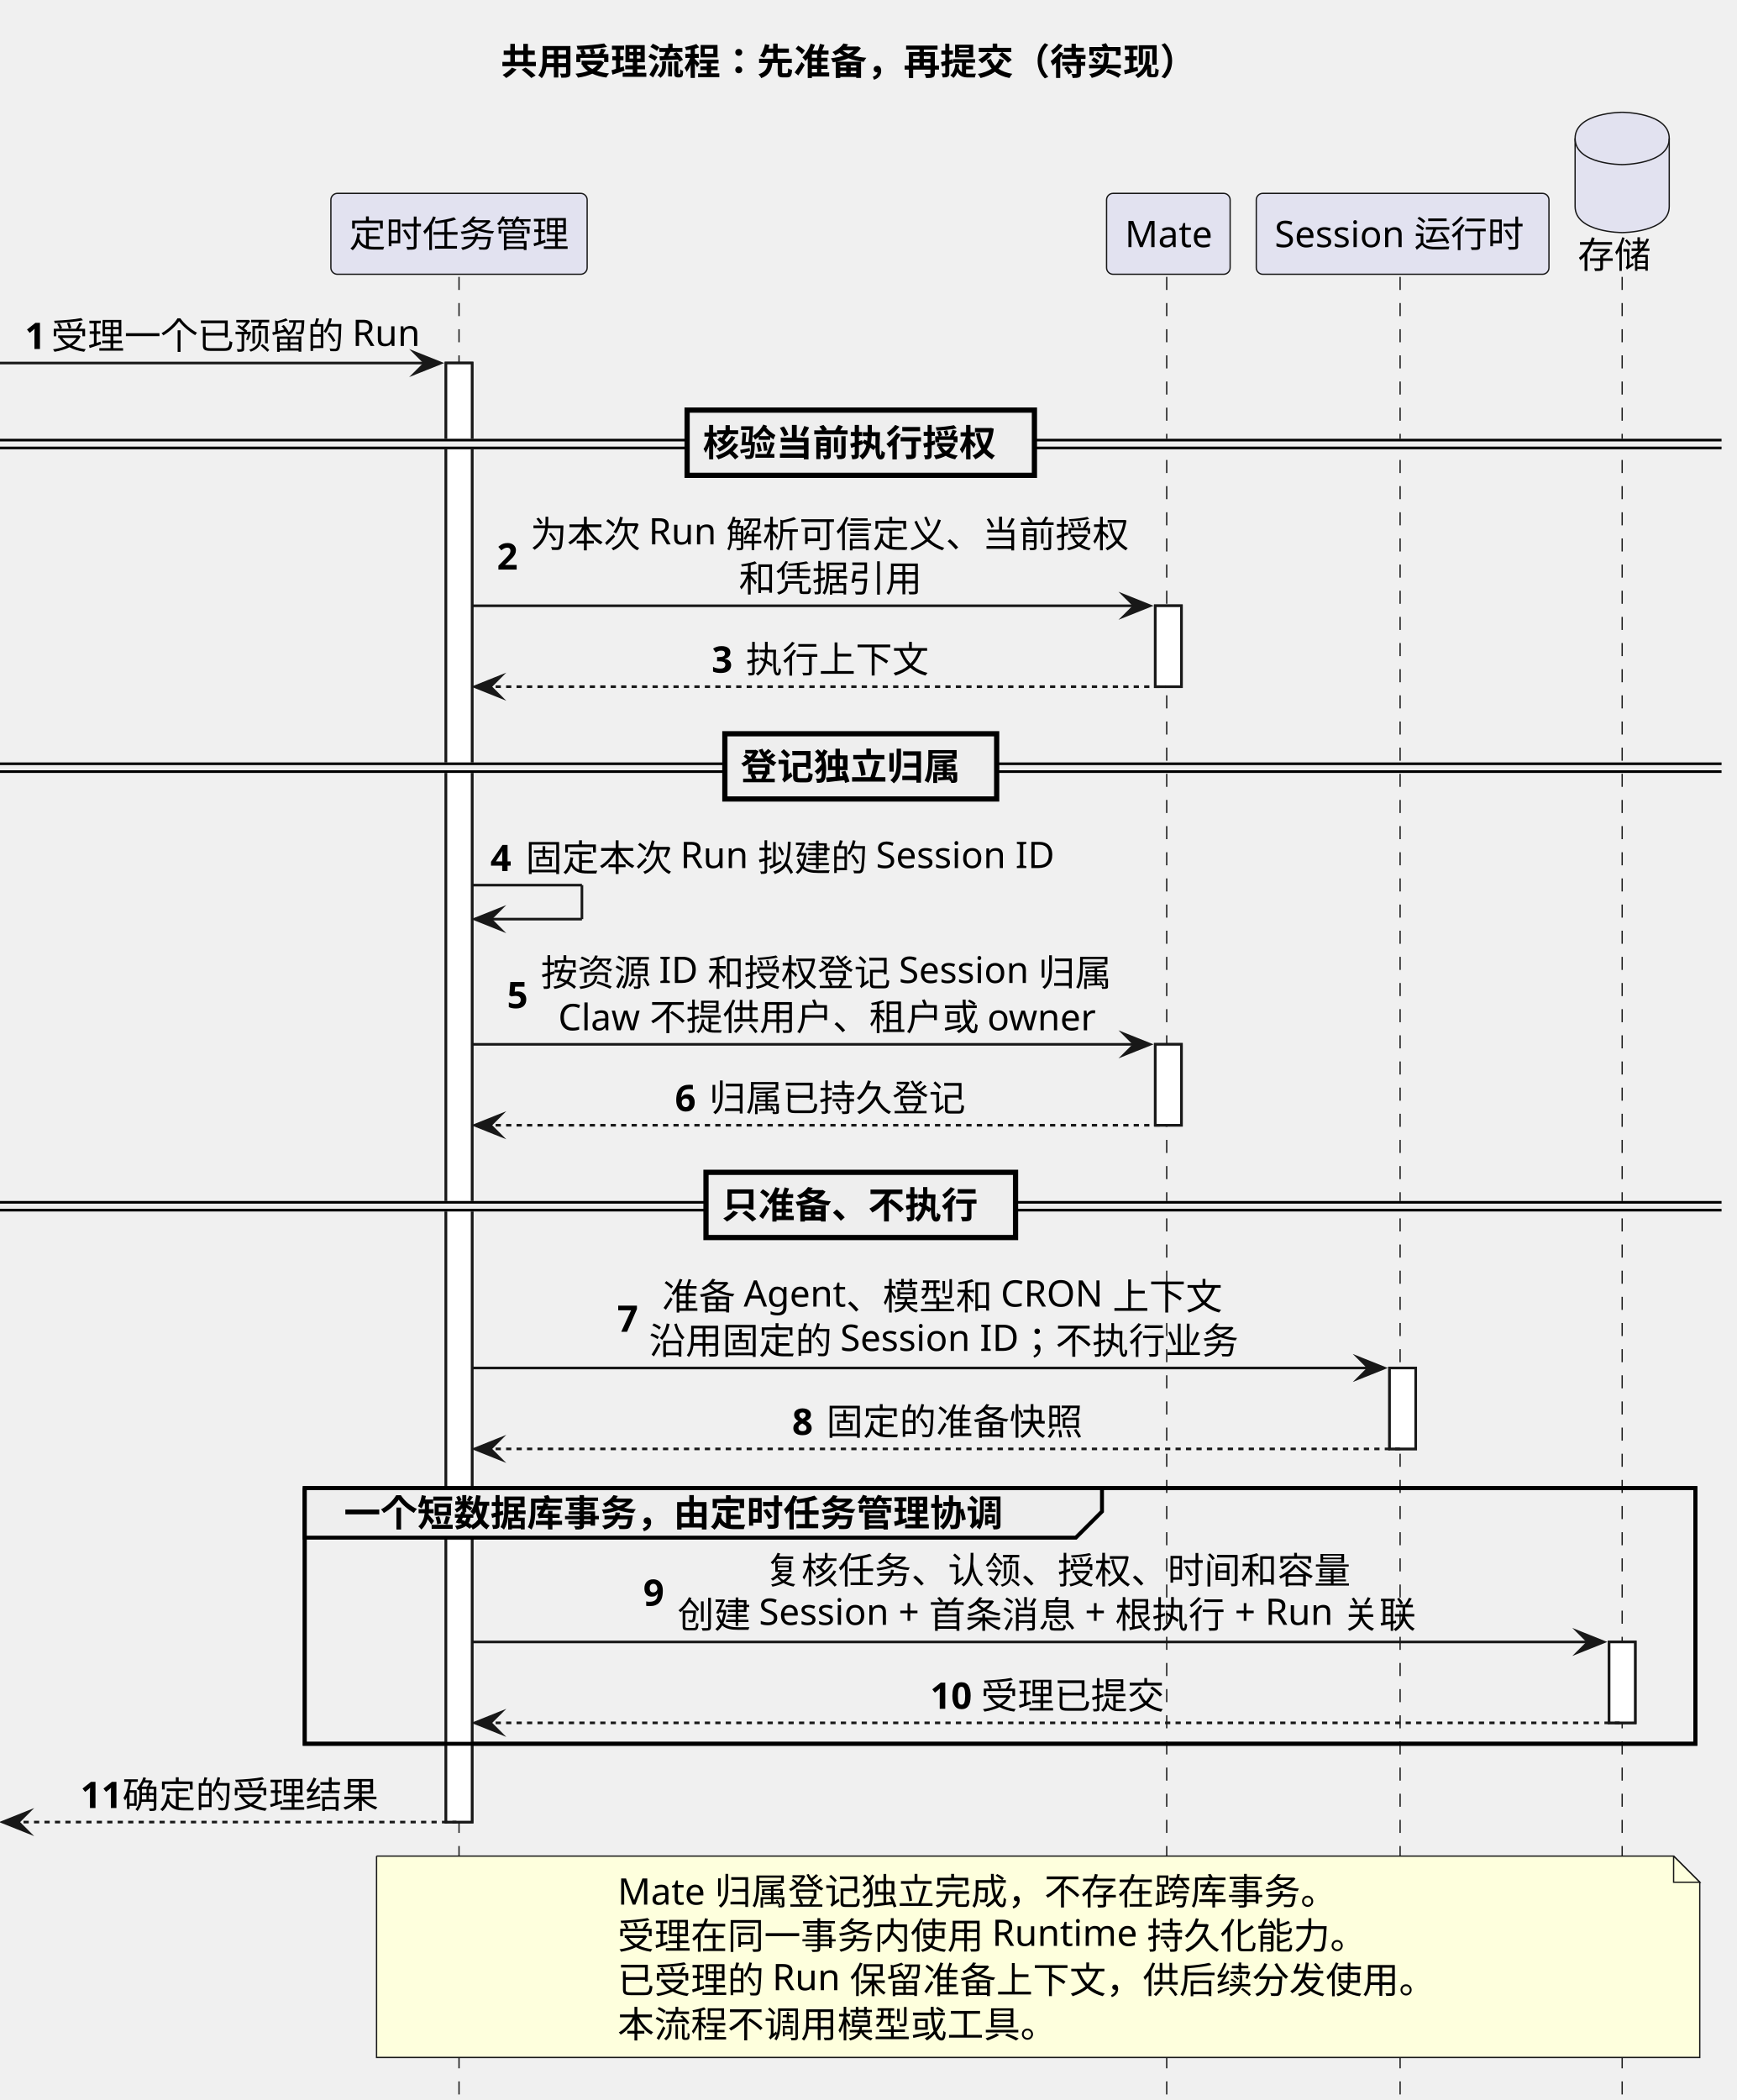
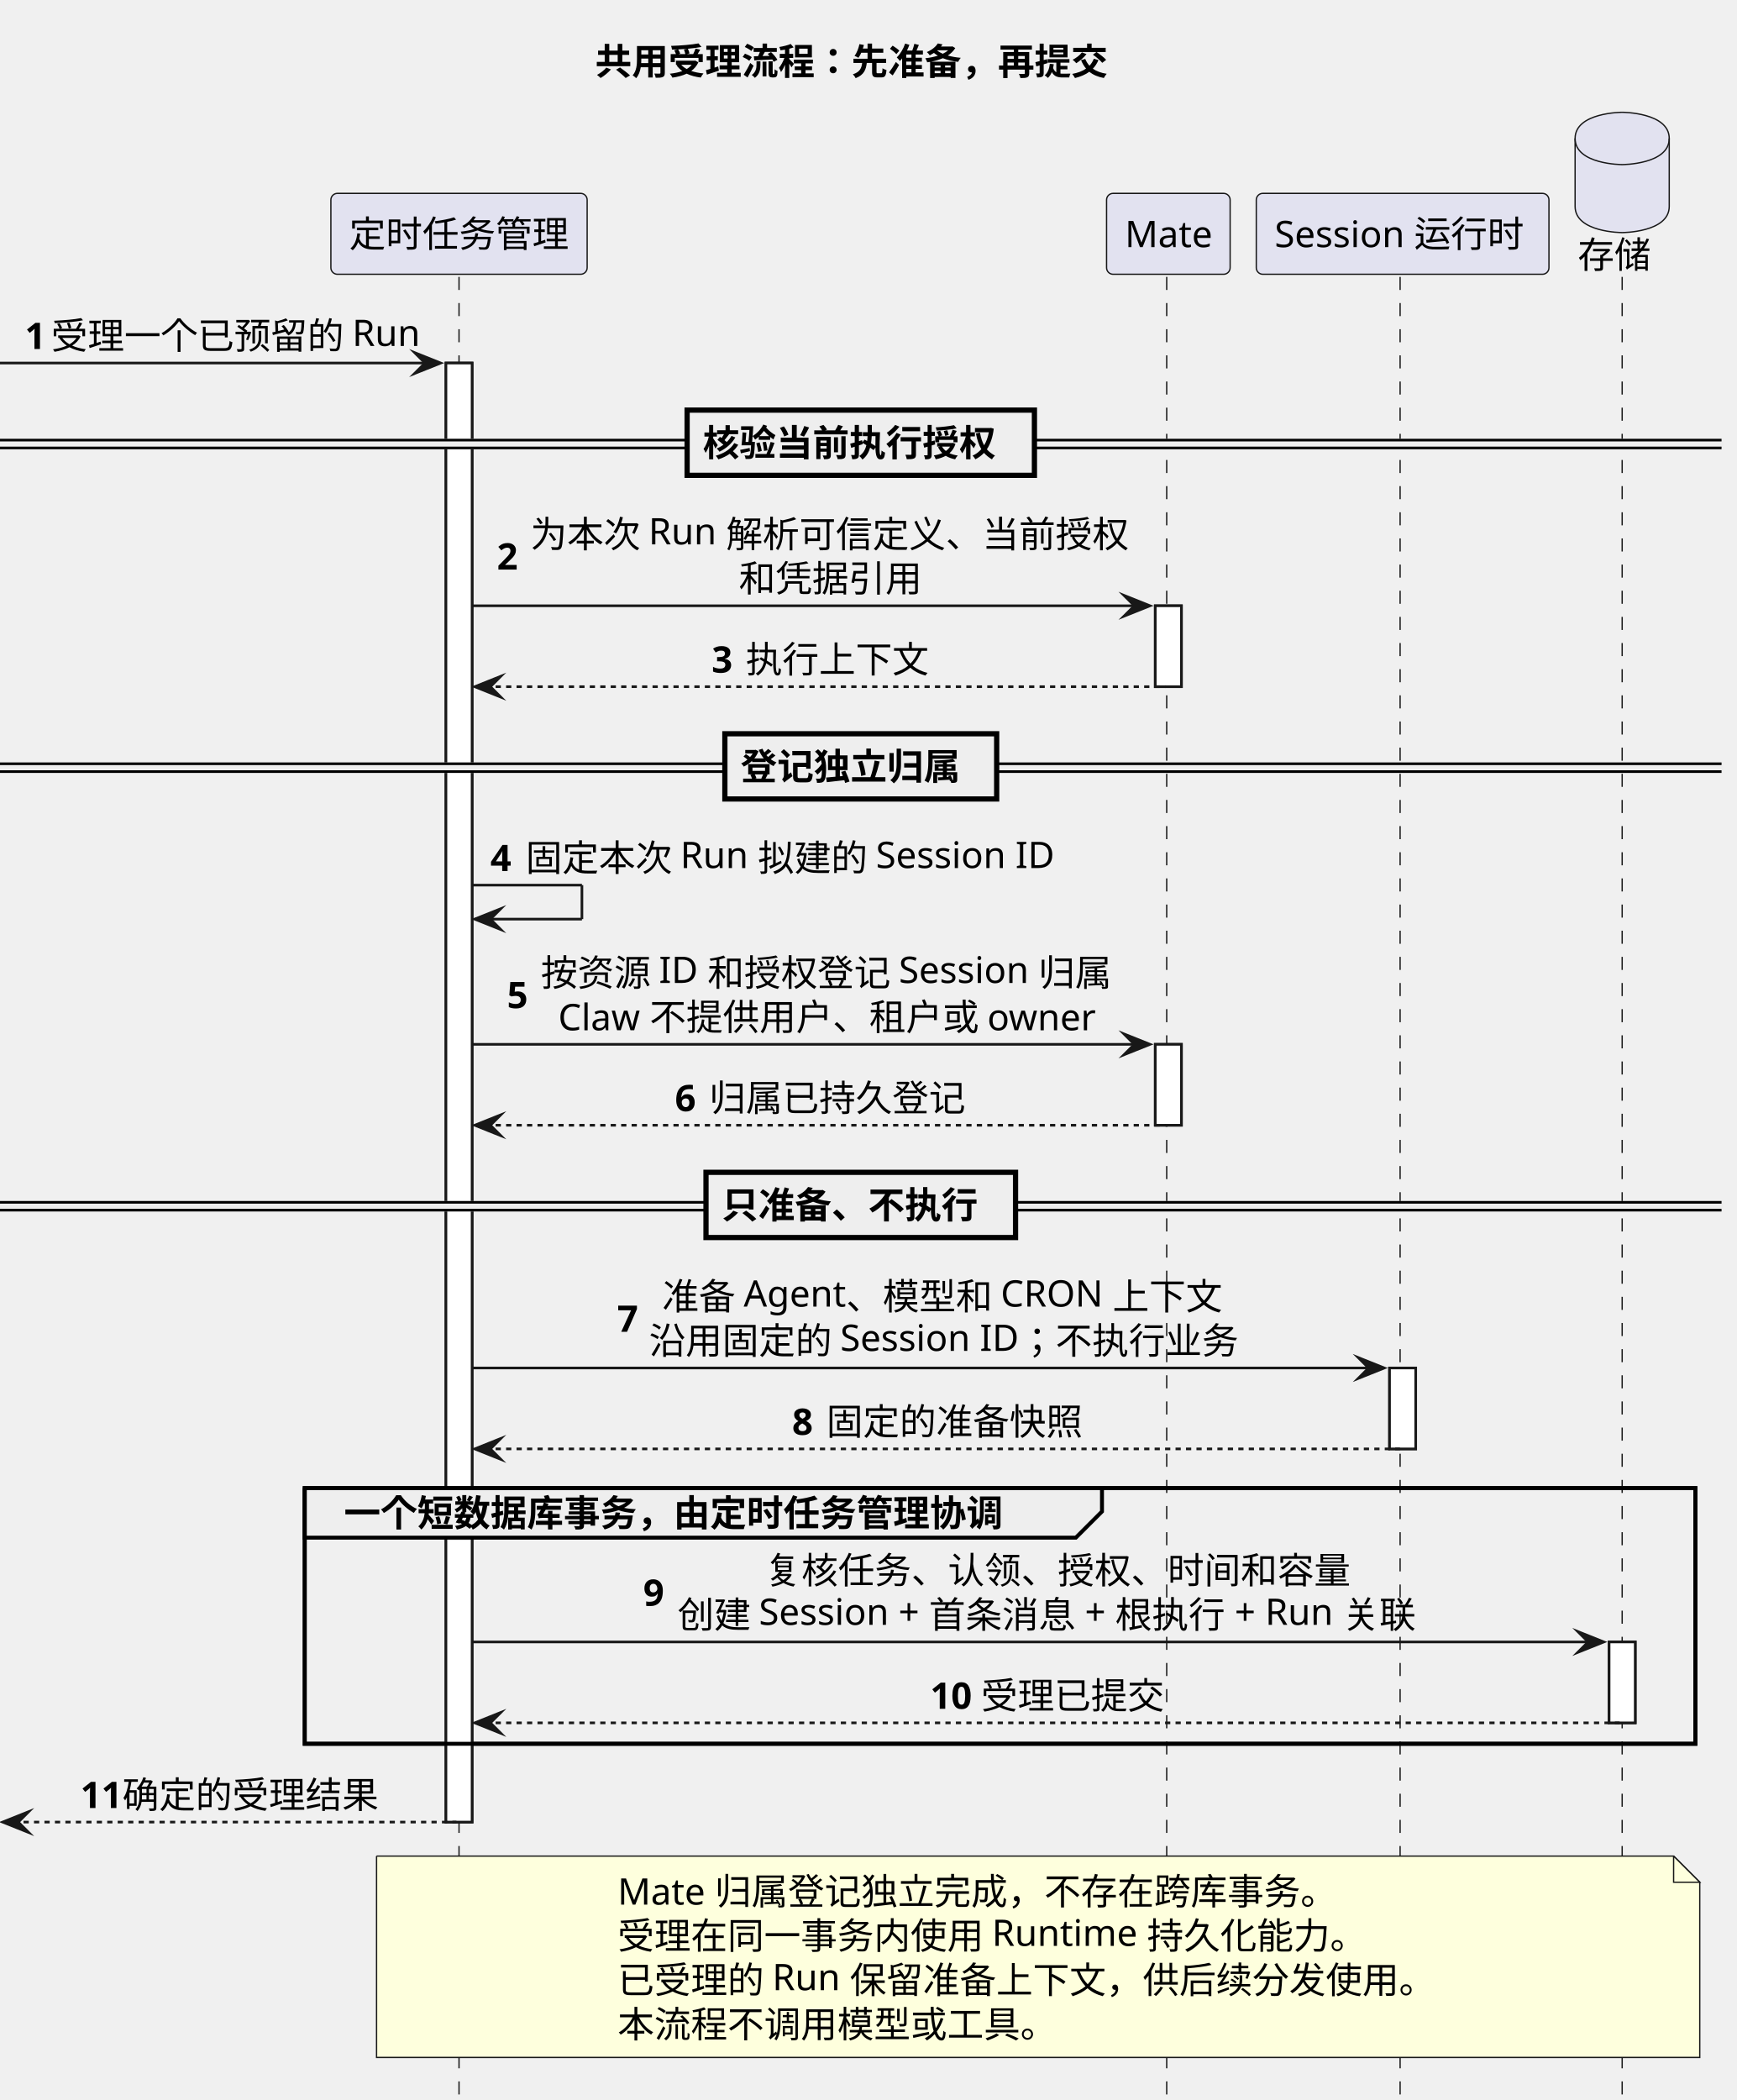
<svg xmlns="http://www.w3.org/2000/svg" contentStyleType="text/css" data-diagram-type="SEQUENCE" height="803px" preserveAspectRatio="none" style="width:664px;height:803px;background:#FFFFFF;" version="1.1" viewBox="0 0 664 803" width="664px" zoomAndPan="magnify">
  <defs />
  <g>
    <g class="title" data-source-line="232">
-       <text fill="#000000" font-family="sans-serif" font-size="14" font-weight="700" lengthAdjust="spacing" textLength="274.312" x="191.508" y="28.562">共用受理流程：先准备，再提交（待实现）</text>
+       <text fill="#000000" font-family="sans-serif" font-size="14" font-weight="700" lengthAdjust="spacing" textLength="202.125" x="227.602" y="28.562">共用受理流程：先准备，再提交</text>
    </g>
    <g>
      <rect fill="#FFFFFF" height="557.91" style="stroke:#181818;stroke-width:1;" width="10" x="170.533" y="138.818" />
    </g>
    <g>
      <rect fill="#FFFFFF" height="30.939" style="stroke:#181818;stroke-width:1;" width="10" x="441.786" y="231.637" />
    </g>
    <g>
      <rect fill="#FFFFFF" height="30.939" style="stroke:#181818;stroke-width:1;" width="10" x="441.786" y="399.334" />
    </g>
    <g>
      <rect fill="#FFFFFF" height="30.939" style="stroke:#181818;stroke-width:1;" width="10" x="531.37" y="523.092" />
    </g>
    <g>
      <rect fill="#FFFFFF" height="30.939" style="stroke:#181818;stroke-width:1;" width="10" x="615.329" y="627.85" />
    </g>
    <rect fill="none" height="97.758" style="stroke:#000000;stroke-width:1.5;" width="531.796" x="116.533" y="569.031" />
    <g class="participant-lifeline" data-entity-uid="part1" data-qualified-name="Schedule" data-source-line="237" id="part1-lifeline">
      <g>
        <rect fill="#000000" fill-opacity="0" height="696.607" width="8" x="171.533" y="105.879" />
        <line style="stroke:#181818;stroke-width:0.5;stroke-dasharray:5,5;" x1="175.533" x2="175.533" y1="105.879" y2="802.486" />
      </g>
    </g>
    <g class="participant-lifeline" data-entity-uid="part2" data-qualified-name="Mate" data-source-line="238" id="part2-lifeline">
      <g>
        <rect fill="#000000" fill-opacity="0" height="696.607" width="8" x="442.786" y="105.879" />
        <line style="stroke:#181818;stroke-width:0.5;stroke-dasharray:5,5;" x1="446.161" x2="446.161" y1="105.879" y2="802.486" />
      </g>
    </g>
    <g class="participant-lifeline" data-entity-uid="part3" data-qualified-name="Runtime" data-source-line="239" id="part3-lifeline">
      <g>
        <rect fill="#000000" fill-opacity="0" height="696.607" width="8" x="532.37" y="105.879" />
        <line style="stroke:#181818;stroke-width:0.5;stroke-dasharray:5,5;" x1="535.411" x2="535.411" y1="105.879" y2="802.486" />
      </g>
    </g>
    <g class="participant-lifeline" data-entity-uid="part4" data-qualified-name="Store" data-source-line="240" id="part4-lifeline">
      <g>
        <rect fill="#000000" fill-opacity="0" height="696.607" width="8" x="616.329" y="105.879" />
        <line style="stroke:#181818;stroke-width:0.5;stroke-dasharray:5,5;" x1="620.329" x2="620.329" y1="105.879" y2="802.486" />
      </g>
    </g>
    <g class="participant participant-head" data-entity-uid="part1" data-qualified-name="Schedule" data-source-line="237" id="part1-head">
      <rect fill="#E2E2F0" height="30.939" rx="2.5" ry="2.5" style="stroke:#181818;stroke-width:0.5;" width="98" x="126.533" y="73.939" />
      <text fill="#000000" font-family="sans-serif" font-size="14" lengthAdjust="spacing" textLength="84" x="133.533" y="94.502">定时任务管理</text>
    </g>
    <g class="participant participant-head" data-entity-uid="part2" data-qualified-name="Mate" data-source-line="238" id="part2-head">
      <rect fill="#E2E2F0" height="30.939" rx="2.5" ry="2.5" style="stroke:#181818;stroke-width:0.5;" width="47.25" x="423.161" y="73.939" />
      <text fill="#000000" font-family="sans-serif" font-size="14" lengthAdjust="spacing" textLength="33.25" x="430.161" y="94.502">Mate</text>
    </g>
    <g class="participant participant-head" data-entity-uid="part3" data-qualified-name="Runtime" data-source-line="239" id="part3-head">
      <rect fill="#E2E2F0" height="30.939" rx="2.5" ry="2.5" style="stroke:#181818;stroke-width:0.5;" width="111.918" x="480.411" y="73.939" />
      <text fill="#000000" font-family="sans-serif" font-size="14" lengthAdjust="spacing" textLength="97.918" x="487.411" y="94.502">Session 运行时</text>
    </g>
    <g class="participant participant-head" data-entity-uid="part4" data-qualified-name="Store" data-source-line="240" id="part4-head">
      <text fill="#000000" font-family="sans-serif" font-size="14" lengthAdjust="spacing" textLength="28" x="603.329" y="102.502">存储</text>
      <path d="M602.329,52.94 C602.329,42.94 620.329,42.94 620.329,42.94 C620.329,42.94 638.329,42.94 638.329,52.94 L638.329,78.939 C638.329,88.939 620.329,88.939 620.329,88.939 C620.329,88.939 602.329,88.939 602.329,78.939 L602.329,52.94" fill="#E2E2F0" style="stroke:#181818;stroke-width:0.5;" />
      <path d="M602.329,52.94 C602.329,62.94 620.329,62.94 620.329,62.94 C620.329,62.94 638.329,62.94 638.329,52.94" fill="none" style="stroke:#181818;stroke-width:0.5;" />
    </g>
    <g>
      <rect fill="#FFFFFF" height="557.91" style="stroke:#181818;stroke-width:1;" width="10" x="170.533" y="138.818" />
    </g>
    <g>
      <rect fill="#FFFFFF" height="30.939" style="stroke:#181818;stroke-width:1;" width="10" x="441.786" y="231.637" />
    </g>
    <g>
      <rect fill="#FFFFFF" height="30.939" style="stroke:#181818;stroke-width:1;" width="10" x="441.786" y="399.334" />
    </g>
    <g>
      <rect fill="#FFFFFF" height="30.939" style="stroke:#181818;stroke-width:1;" width="10" x="531.37" y="523.092" />
    </g>
    <g>
      <rect fill="#FFFFFF" height="30.939" style="stroke:#181818;stroke-width:1;" width="10" x="615.329" y="627.85" />
    </g>
    <g class="message" data-entity-1="part1" data-entity-2="part1" data-source-line="242" id="msg1">
      <polygon fill="#181818" points="158.533,134.818,168.533,138.818,158.533,142.818,162.533,138.818" style="stroke:#181818;stroke-width:1;stroke-linejoin:miter;stroke-miterlimit:10;" />
      <line style="stroke:#181818;stroke-width:1;" x1="0" x2="164.533" y1="138.818" y2="138.818" />
      <text fill="#000000" font-family="sans-serif" font-size="14" font-weight="700" lengthAdjust="spacing" textLength="6.036" x="9.5" y="133.441">1</text>
      <text fill="#000000" font-family="sans-serif" font-size="14" lengthAdjust="spacing" textLength="141.497" x="19.536" y="133.441">受理一个已预留的 Run</text>
    </g>
    <rect fill="#EEEEEE" height="3" style="stroke:#EEEEEE;stroke-width:1;" width="658.329" x="0" y="168.288" />
    <line style="stroke:#000000;stroke-width:1;" x1="0" x2="658.329" y1="168.288" y2="168.288" />
    <line style="stroke:#000000;stroke-width:1;" x1="0" x2="658.329" y1="171.288" y2="171.288" />
    <rect fill="#EEEEEE" height="24.939" style="stroke:#000000;stroke-width:2;" width="132.815" x="262.757" y="156.818" />
    <text fill="#000000" font-family="sans-serif" font-size="14" font-weight="700" lengthAdjust="spacing" textLength="115.5" x="268.757" y="174.381">核验当前执行授权</text>
    <g class="message" data-entity-1="part1" data-entity-2="part2" data-source-line="244" id="msg2">
      <polygon fill="#181818" points="429.786,227.637,439.786,231.637,429.786,235.637,433.786,231.637" style="stroke:#181818;stroke-width:1;stroke-linejoin:miter;stroke-miterlimit:10;" />
      <line style="stroke:#181818;stroke-width:1;" x1="180.533" x2="435.786" y1="231.637" y2="231.637" />
      <text fill="#000000" font-family="sans-serif" font-size="14" font-weight="700" lengthAdjust="spacing" textLength="8.818" x="190.033" y="217.79">2</text>
      <text fill="#000000" font-family="sans-serif" font-size="14" lengthAdjust="spacing" textLength="229.435" x="202.852" y="209.32">为本次 Run 解析可信定义、当前授权</text>
      <text fill="#000000" font-family="sans-serif" font-size="14" lengthAdjust="spacing" textLength="70" x="282.569" y="226.26">和凭据引用</text>
    </g>
    <g class="message" data-entity-1="part2" data-entity-2="part1" data-source-line="245" id="msg3">
      <polygon fill="#181818" points="191.533,258.576,181.533,262.576,191.533,266.576,187.533,262.576" style="stroke:#181818;stroke-width:1;stroke-linejoin:miter;stroke-miterlimit:10;" />
      <line style="stroke:#181818;stroke-width:1;stroke-dasharray:2,2;" x1="185.533" x2="445.786" y1="262.576" y2="262.576" />
      <text fill="#000000" font-family="sans-serif" font-size="14" font-weight="700" lengthAdjust="spacing" textLength="9.037" x="272.141" y="257.199">3</text>
      <text fill="#000000" font-family="sans-serif" font-size="14" lengthAdjust="spacing" textLength="70" x="285.178" y="257.199">执行上下文</text>
    </g>
    <rect fill="#EEEEEE" height="3" style="stroke:#EEEEEE;stroke-width:1;" width="658.329" x="0" y="292.046" />
    <line style="stroke:#000000;stroke-width:1;" x1="0" x2="658.329" y1="292.046" y2="292.046" />
    <line style="stroke:#000000;stroke-width:1;" x1="0" x2="658.329" y1="295.046" y2="295.046" />
    <rect fill="#EEEEEE" height="24.939" style="stroke:#000000;stroke-width:2;" width="103.94" x="277.194" y="280.576" />
    <text fill="#000000" font-family="sans-serif" font-size="14" font-weight="700" lengthAdjust="spacing" textLength="86.625" x="283.194" y="298.139">登记独立归属</text>
    <g class="message" data-entity-1="part1" data-entity-2="part1" data-source-line="247" id="msg4">
      <line style="stroke:#181818;stroke-width:1;" x1="180.533" x2="222.533" y1="338.455" y2="338.455" />
      <line style="stroke:#181818;stroke-width:1;" x1="222.533" x2="222.533" y1="338.455" y2="351.455" />
      <line style="stroke:#181818;stroke-width:1;" x1="181.533" x2="222.533" y1="351.455" y2="351.455" />
      <polygon fill="#181818" points="191.533,347.455,181.533,351.455,191.533,355.455,187.533,351.455" style="stroke:#181818;stroke-width:1;stroke-linejoin:miter;stroke-miterlimit:10;" />
      <text fill="#000000" font-family="sans-serif" font-size="14" font-weight="700" lengthAdjust="spacing" textLength="9.468" x="187.533" y="333.078">4</text>
      <text fill="#000000" font-family="sans-serif" font-size="14" lengthAdjust="spacing" textLength="205.153" x="201.001" y="333.078">固定本次 Run 拟建的 Session ID</text>
    </g>
    <g class="message" data-entity-1="part1" data-entity-2="part2" data-source-line="248" id="msg5">
      <polygon fill="#181818" points="429.786,395.334,439.786,399.334,429.786,403.334,433.786,399.334" style="stroke:#181818;stroke-width:1;stroke-linejoin:miter;stroke-miterlimit:10;" />
      <line style="stroke:#181818;stroke-width:1;" x1="180.533" x2="435.786" y1="399.334" y2="399.334" />
      <text fill="#000000" font-family="sans-serif" font-size="14" font-weight="700" lengthAdjust="spacing" textLength="8.948" x="193.889" y="385.487">5</text>
      <text fill="#000000" font-family="sans-serif" font-size="14" lengthAdjust="spacing" textLength="221.594" x="206.837" y="377.018">按资源 ID 和授权登记 Session 归属</text>
      <text fill="#000000" font-family="sans-serif" font-size="14" lengthAdjust="spacing" textLength="208.366" x="213.451" y="393.957">Claw 不提供用户、租户或 owner</text>
    </g>
    <g class="message" data-entity-1="part2" data-entity-2="part1" data-source-line="249" id="msg6">
      <polygon fill="#181818" points="191.533,426.273,181.533,430.273,191.533,434.273,187.533,430.273" style="stroke:#181818;stroke-width:1;stroke-linejoin:miter;stroke-miterlimit:10;" />
      <line style="stroke:#181818;stroke-width:1;stroke-dasharray:2,2;" x1="185.533" x2="445.786" y1="430.273" y2="430.273" />
      <text fill="#000000" font-family="sans-serif" font-size="14" font-weight="700" lengthAdjust="spacing" textLength="9.092" x="258.114" y="424.897">6</text>
      <text fill="#000000" font-family="sans-serif" font-size="14" lengthAdjust="spacing" textLength="98" x="271.206" y="424.897">归属已持久登记</text>
    </g>
    <rect fill="#EEEEEE" height="3" style="stroke:#EEEEEE;stroke-width:1;" width="658.329" x="0" y="459.743" />
    <line style="stroke:#000000;stroke-width:1;" x1="0" x2="658.329" y1="459.743" y2="459.743" />
    <line style="stroke:#000000;stroke-width:1;" x1="0" x2="658.329" y1="462.743" y2="462.743" />
    <rect fill="#EEEEEE" height="24.939" style="stroke:#000000;stroke-width:2;" width="118.378" x="269.976" y="448.273" />
    <text fill="#000000" font-family="sans-serif" font-size="14" font-weight="700" lengthAdjust="spacing" textLength="101.062" x="275.976" y="465.836">只准备、不执行</text>
    <g class="message" data-entity-1="part1" data-entity-2="part3" data-source-line="251" id="msg7">
      <polygon fill="#181818" points="519.37,519.092,529.37,523.092,519.37,527.092,523.37,523.092" style="stroke:#181818;stroke-width:1;stroke-linejoin:miter;stroke-miterlimit:10;" />
      <line style="stroke:#181818;stroke-width:1;" x1="180.533" x2="525.37" y1="523.092" y2="523.092" />
      <text fill="#000000" font-family="sans-serif" font-size="14" font-weight="700" lengthAdjust="spacing" textLength="8.142" x="236.022" y="509.245">7</text>
      <text fill="#000000" font-family="sans-serif" font-size="14" lengthAdjust="spacing" textLength="217.56" x="253.242" y="500.775">准备 Agent、模型和 CRON 上下文</text>
      <text fill="#000000" font-family="sans-serif" font-size="14" lengthAdjust="spacing" textLength="227.719" x="248.163" y="517.715">沿用固定的 Session ID；不执行业务</text>
    </g>
    <g class="message" data-entity-1="part3" data-entity-2="part1" data-source-line="252" id="msg8">
      <polygon fill="#181818" points="191.533,550.031,181.533,554.031,191.533,558.031,187.533,554.031" style="stroke:#181818;stroke-width:1;stroke-linejoin:miter;stroke-miterlimit:10;" />
      <line style="stroke:#181818;stroke-width:1;stroke-dasharray:2,2;" x1="185.533" x2="535.37" y1="554.031" y2="554.031" />
      <text fill="#000000" font-family="sans-serif" font-size="14" font-weight="700" lengthAdjust="spacing" textLength="9.112" x="302.896" y="548.654">8</text>
      <text fill="#000000" font-family="sans-serif" font-size="14" lengthAdjust="spacing" textLength="98" x="316.008" y="548.654">固定的准备快照</text>
    </g>
    <path d="M116.533,569.031 L421.408,569.031 L421.408,577.971 L411.408,587.971 L116.533,587.971 L116.533,569.031" fill="#EEEEEE" style="stroke:#000000;stroke-width:1.5;" />
    <rect fill="none" height="97.758" style="stroke:#000000;stroke-width:1.5;" width="531.796" x="116.533" y="569.031" />
    <text fill="#000000" font-family="sans-serif" font-size="14" font-weight="700" lengthAdjust="spacing" textLength="259.875" x="131.533" y="583.594">一个短数据库事务，由定时任务管理协调</text>
    <g class="message" data-entity-1="part1" data-entity-2="part4" data-source-line="254" id="msg9">
      <polygon fill="#181818" points="603.329,623.85,613.329,627.85,603.329,631.85,607.329,627.85" style="stroke:#181818;stroke-width:1;stroke-linejoin:miter;stroke-miterlimit:10;" />
      <line style="stroke:#181818;stroke-width:1;" x1="180.533" x2="609.329" y1="627.85" y2="627.85" />
      <text fill="#000000" font-family="sans-serif" font-size="14" font-weight="700" lengthAdjust="spacing" textLength="9.092" x="245.971" y="614.003">9</text>
      <text fill="#000000" font-family="sans-serif" font-size="14" lengthAdjust="spacing" textLength="224" x="292.477" y="605.533">复核任务、认领、授权、时间和容量</text>
      <text fill="#000000" font-family="sans-serif" font-size="14" lengthAdjust="spacing" textLength="290.828" x="259.063" y="622.473">创建 Session + 首条消息 + 根执行 + Run 关联</text>
    </g>
    <g class="message" data-entity-1="part4" data-entity-2="part1" data-source-line="255" id="msg10">
      <polygon fill="#181818" points="191.533,654.789,181.533,658.789,191.533,662.789,187.533,658.789" style="stroke:#181818;stroke-width:1;stroke-linejoin:miter;stroke-miterlimit:10;" />
      <line style="stroke:#181818;stroke-width:1;stroke-dasharray:2,2;" x1="185.533" x2="619.329" y1="658.789" y2="658.789" />
      <text fill="#000000" font-family="sans-serif" font-size="14" font-weight="700" lengthAdjust="spacing" textLength="15.477" x="355.693" y="653.412">10</text>
      <text fill="#000000" font-family="sans-serif" font-size="14" lengthAdjust="spacing" textLength="70" x="375.169" y="653.412">受理已提交</text>
    </g>
    <g class="message" data-entity-1="part1" data-entity-2="part1" data-source-line="257" id="msg11">
      <polygon fill="#181818" points="11,692.729,1,696.729,11,700.729,7,696.729" style="stroke:#181818;stroke-width:1;stroke-linejoin:miter;stroke-miterlimit:10;" />
      <line style="stroke:#181818;stroke-width:1;stroke-dasharray:2,2;" x1="5" x2="174.533" y1="696.729" y2="696.729" />
      <text fill="#000000" font-family="sans-serif" font-size="14" font-weight="700" lengthAdjust="spacing" textLength="12.072" x="30.73" y="691.352">11</text>
      <text fill="#000000" font-family="sans-serif" font-size="14" lengthAdjust="spacing" textLength="98" x="46.803" y="691.352">确定的受理结果</text>
    </g>
    <path d="M144,709.729 L144,786.729 L650,786.729 L650,719.729 L640,709.729 L144,709.729" fill="#FEFFDD" style="stroke:#181818;stroke-width:0.5;" />
    <path d="M640,709.729 L640,719.729 L650,719.729 L640,709.729" fill="#FEFFDD" style="stroke:#181818;stroke-width:0.5;" />
    <text fill="#000000" font-family="sans-serif" font-size="14" lengthAdjust="spacing" textLength="275.188" x="236.181" y="728.291">Mate 归属登记独立完成，不存在跨库事务。</text>
    <text fill="#000000" font-family="sans-serif" font-size="14" lengthAdjust="spacing" textLength="285.831" x="236.181" y="745.231">受理在同一事务内使用 Runtime 持久化能力。</text>
    <text fill="#000000" font-family="sans-serif" font-size="14" lengthAdjust="spacing" textLength="313.435" x="236.181" y="762.17">已受理的 Run 保留准备上下文，供后续分发使用。</text>
    <text fill="#000000" font-family="sans-serif" font-size="14" lengthAdjust="spacing" textLength="168" x="236.181" y="779.109">本流程不调用模型或工具。</text>
  </g>
</svg>
